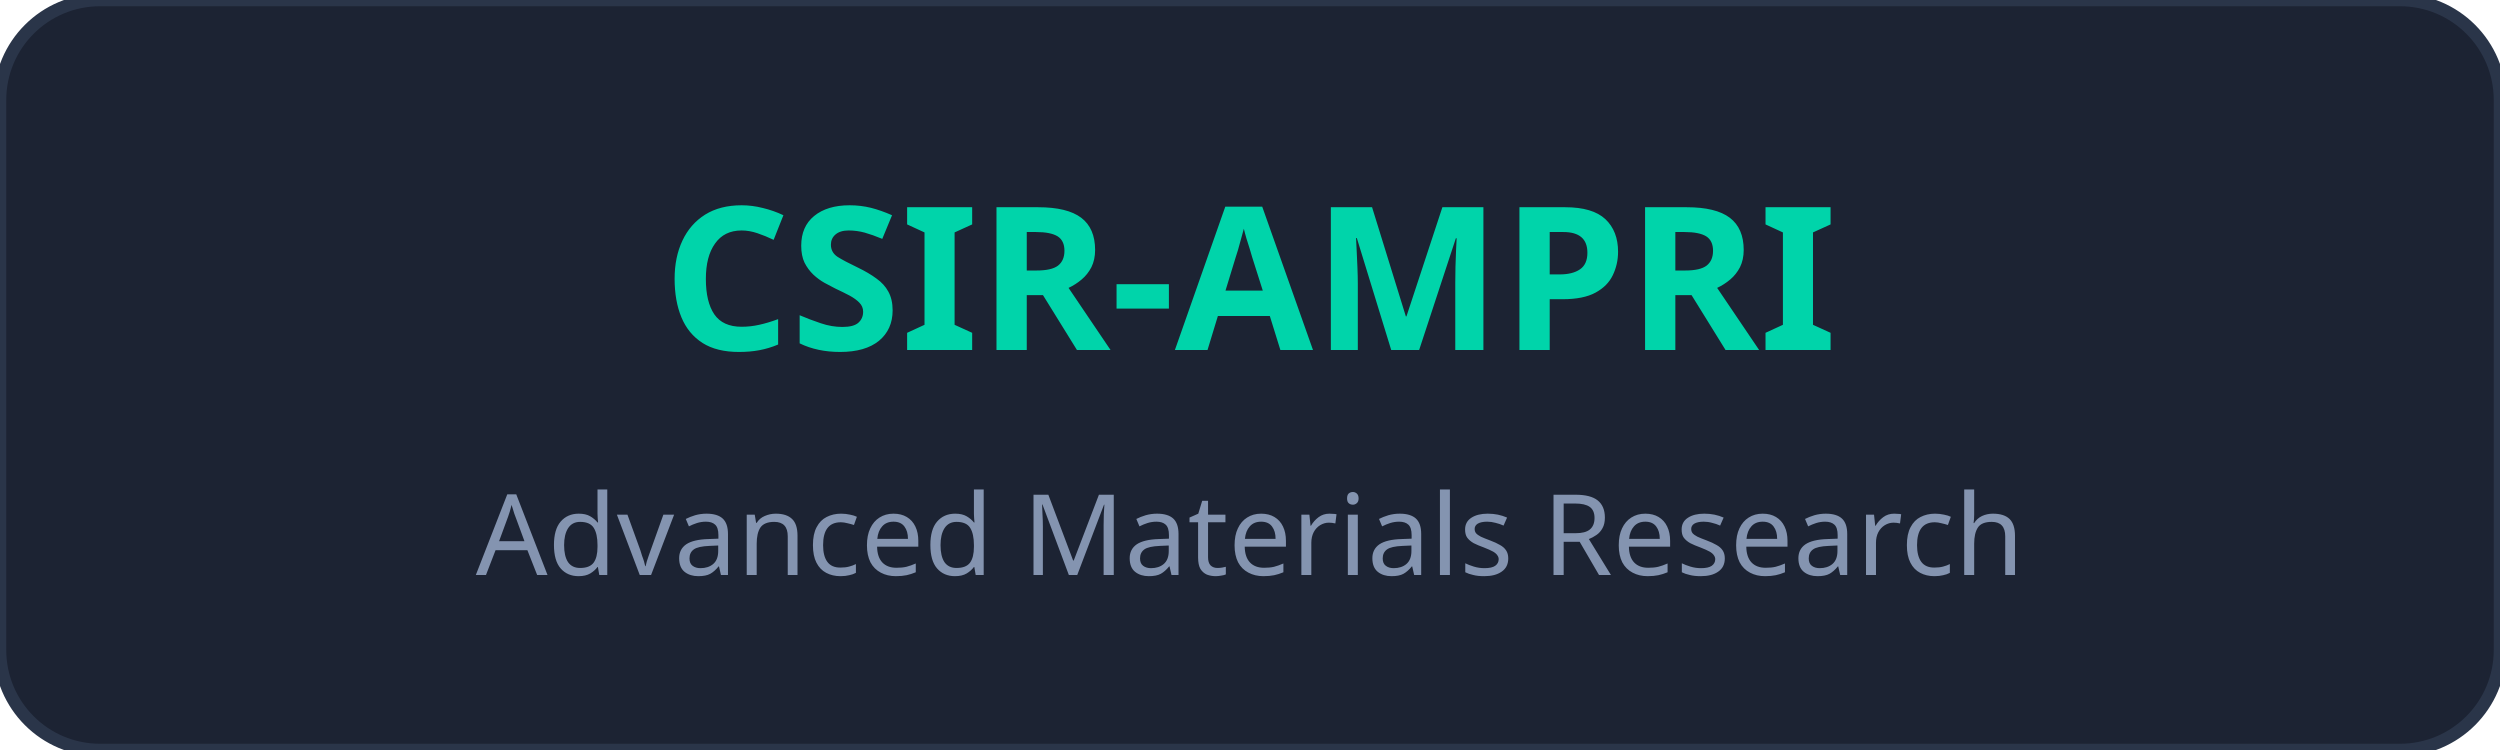
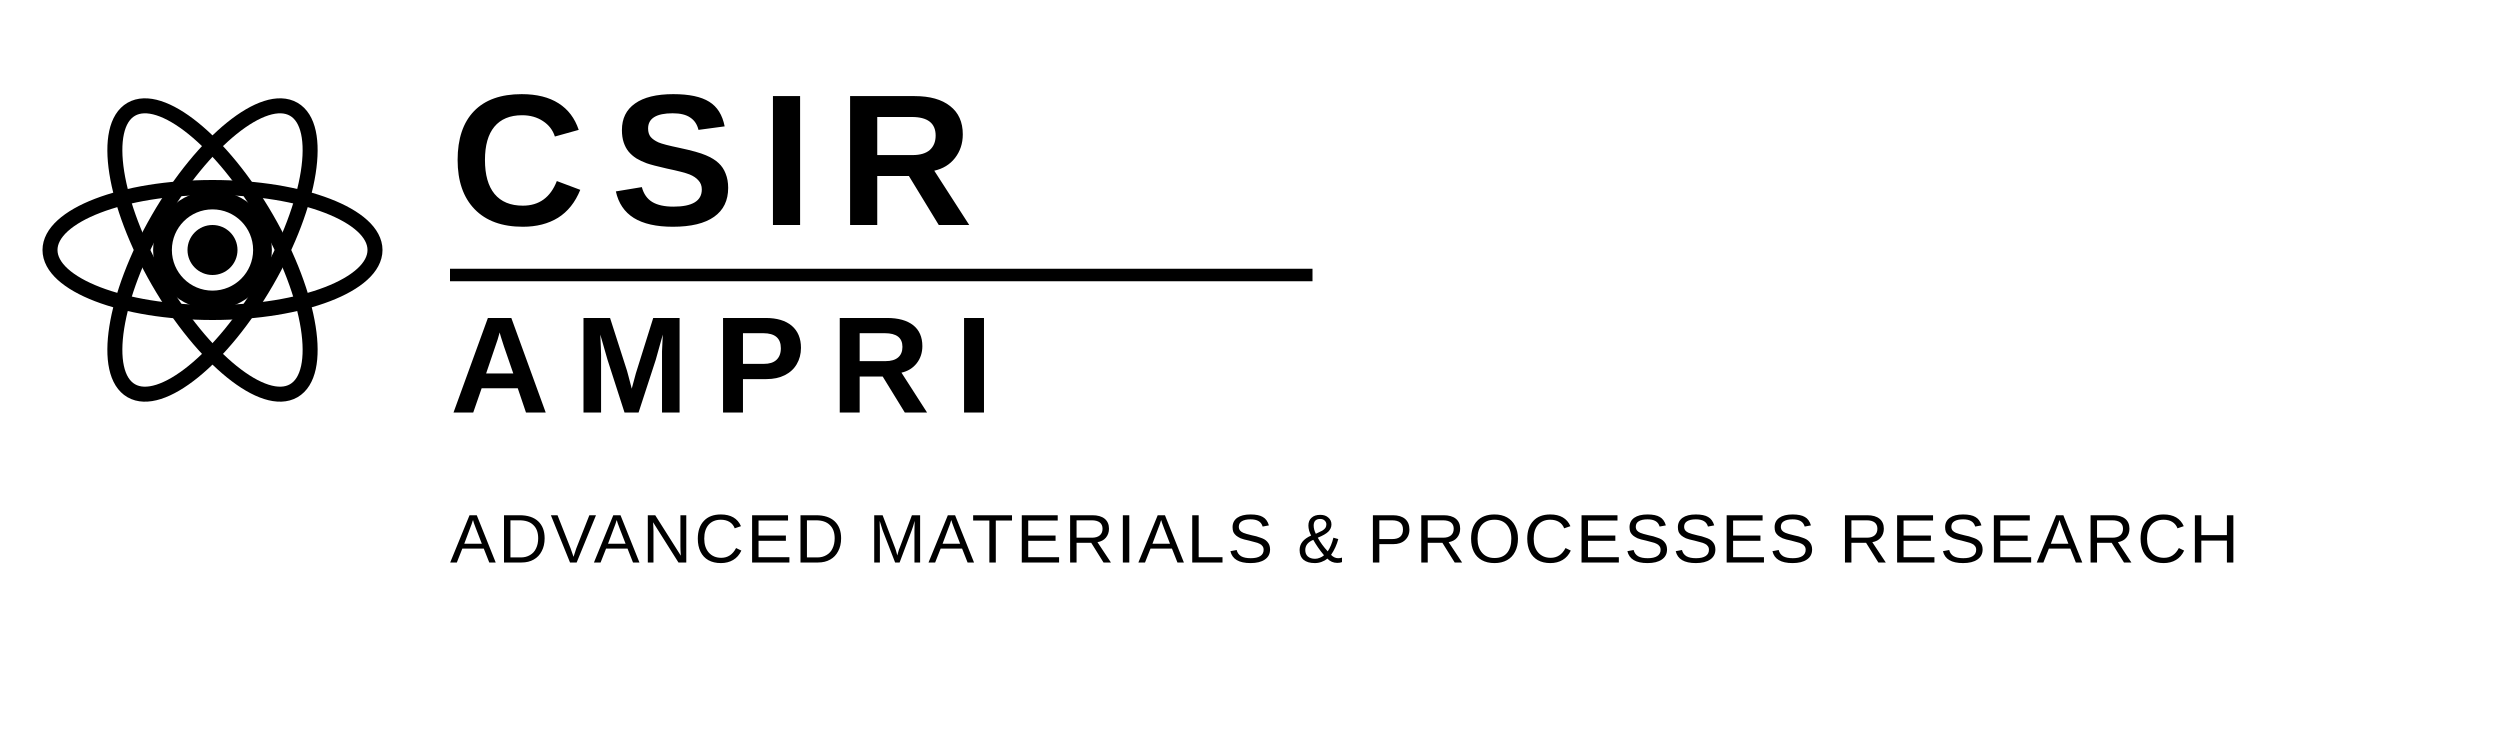
- <svg xmlns="http://www.w3.org/2000/svg" width="200" height="60" viewBox="0 0 200 60">
-   <rect width="200" height="60" rx="8" fill="#1c2333" stroke="#2a3549" stroke-width="1" />
-   <text x="100" y="28" text-anchor="middle" fill="#00d4aa" font-family="sans-serif" font-weight="800" font-size="16">CSIR-AMPRI</text>
-   <text x="100" y="46" text-anchor="middle" fill="#8494b0" font-family="sans-serif" font-size="9">Advanced Materials Research</text>
+ <svg xmlns="http://www.w3.org/2000/svg" viewBox="0 0 200 60" fill="none">
+   <circle cx="17" cy="20" r="4" fill="none" stroke="#000" stroke-width="1.5" />
+   <ellipse cx="17" cy="20" rx="13" ry="5" fill="none" stroke="#000" stroke-width="1.2" transform="rotate(0 17 20)" />
+   <ellipse cx="17" cy="20" rx="13" ry="5" fill="none" stroke="#000" stroke-width="1.2" transform="rotate(60 17 20)" />
+   <ellipse cx="17" cy="20" rx="13" ry="5" fill="none" stroke="#000" stroke-width="1.2" transform="rotate(120 17 20)" />
+   <circle cx="17" cy="20" r="2" fill="#000" />
+   <text x="36" y="18" font-family="Arial, sans-serif" font-size="15" font-weight="700" letter-spacing="2" fill="#000">CSIR</text>
+   <line x1="36" y1="22" x2="105" y2="22" stroke="#000" stroke-width="1" />
+   <text x="36" y="33" font-family="Arial, sans-serif" font-size="11" font-weight="600" letter-spacing="2" fill="#000">AMPRI</text>
+   <text x="36" y="45" font-family="Arial, sans-serif" font-size="5.5" fill="#000" letter-spacing="0.2">ADVANCED MATERIALS &amp; PROCESSES RESEARCH</text>
</svg>
